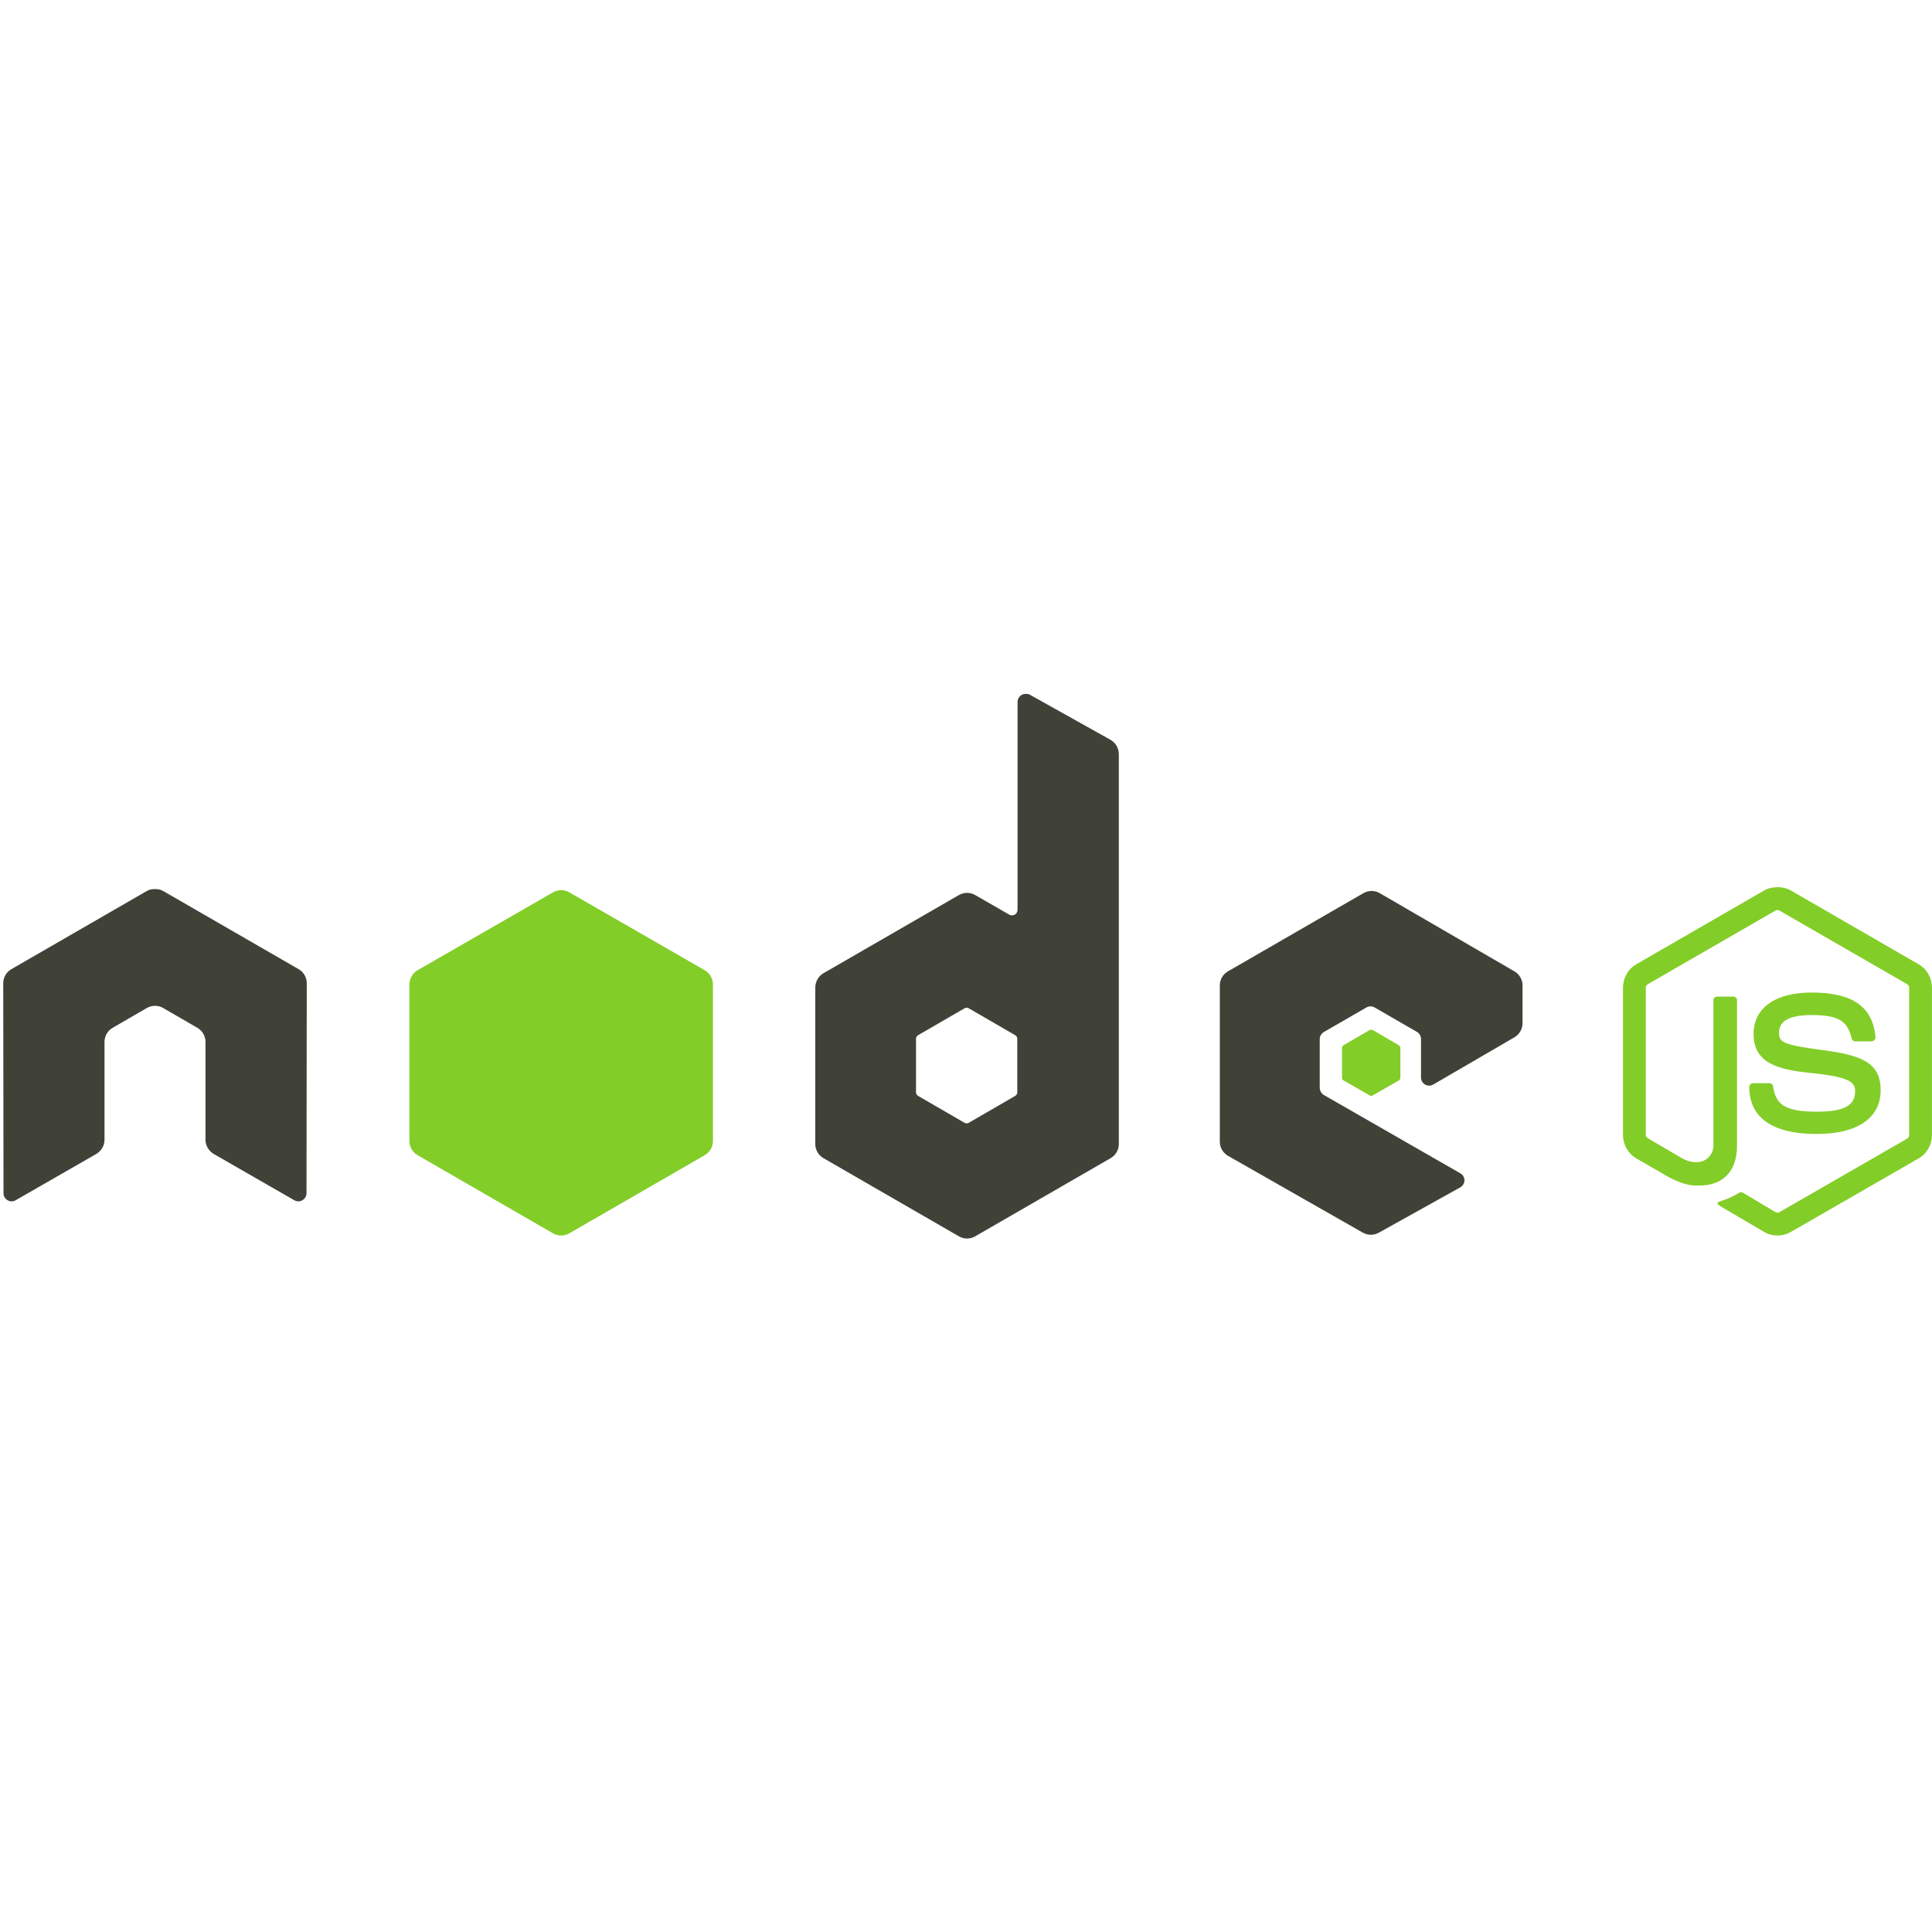
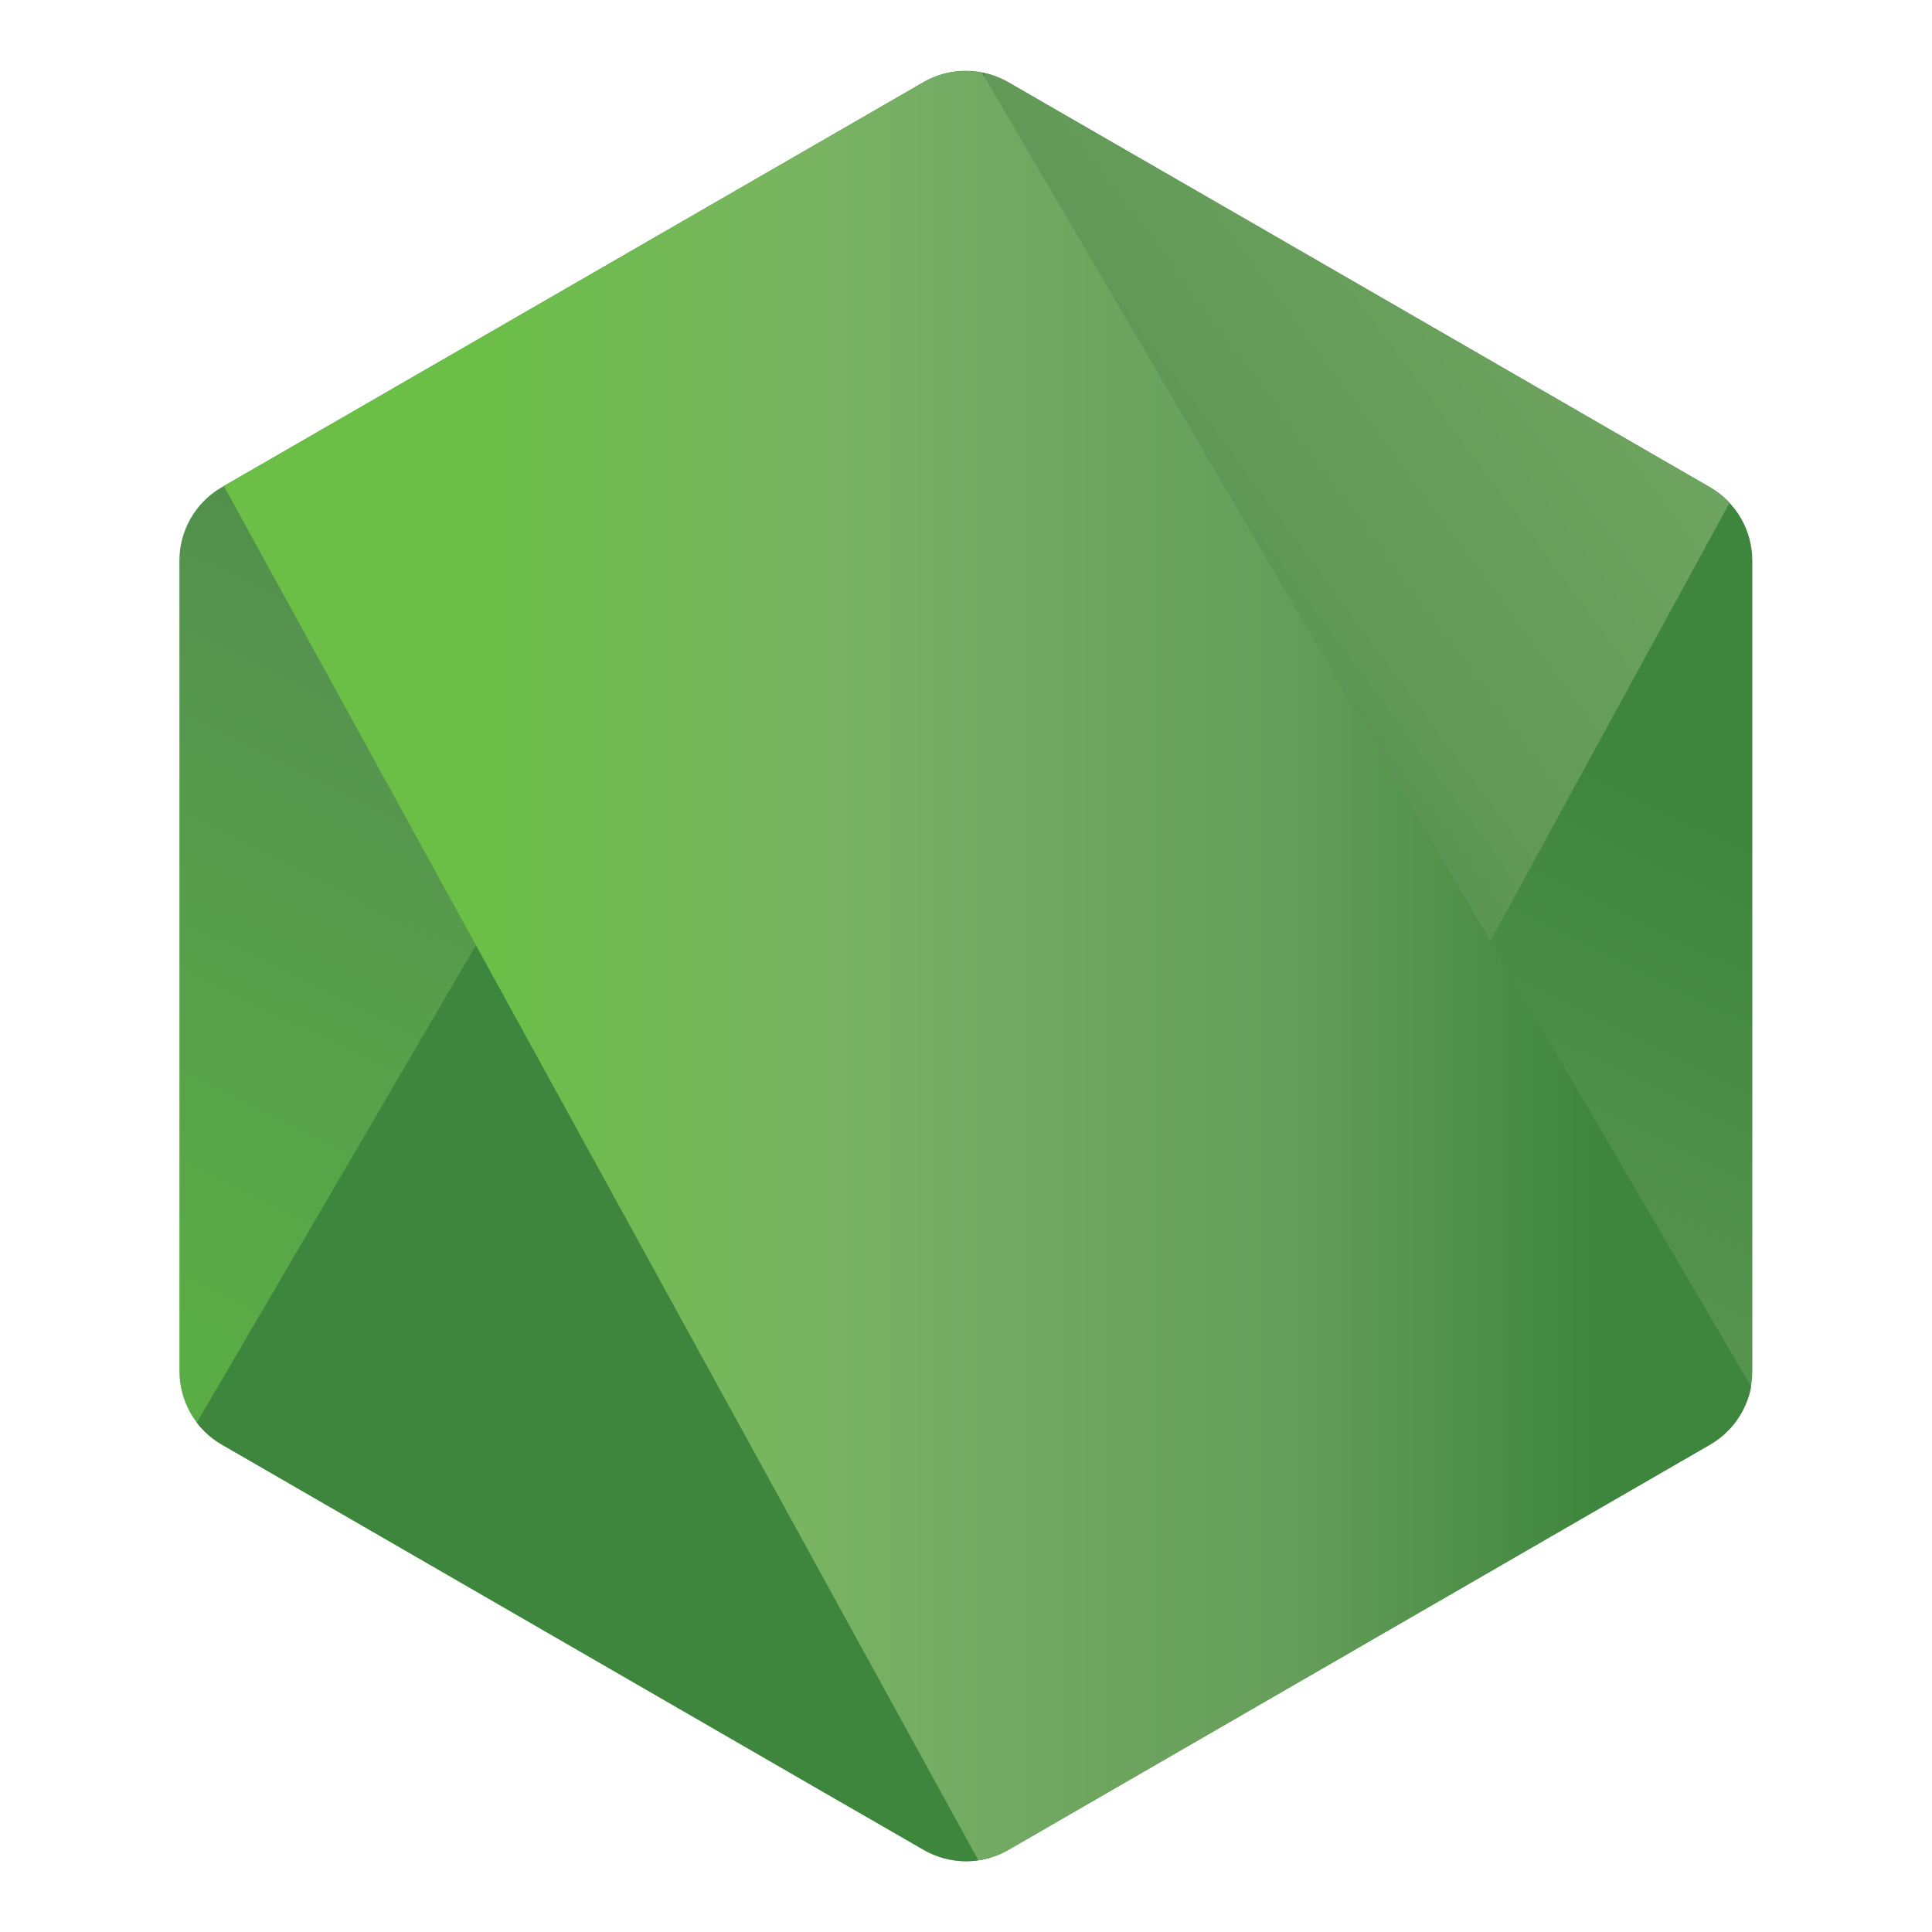
- <svg xmlns="http://www.w3.org/2000/svg" width="800px" height="800px" viewBox="0 -183.5 512 512" preserveAspectRatio="xMinYMin meet">
-   <g fill="#83CD29">
-     <path d="M471.05 51.611c-1.244 0-2.454.257-3.525.863l-33.888 19.57c-2.193 1.264-3.526 3.65-3.526 6.189v39.069c0 2.537 1.333 4.92 3.526 6.187l8.85 5.109c4.3 2.119 5.885 2.086 7.842 2.086 6.366 0 10.001-3.863 10.001-10.576V81.542c0-.545-.472-.935-1.007-.935h-4.245c-.544 0-1.007.39-1.007.935v38.566c0 2.975-3.1 5.968-8.13 3.453l-9.21-5.396c-.326-.177-.576-.49-.576-.863v-39.07c0-.37.247-.747.576-.935L470.547 57.8a.998.998 0 0 1 1.007 0l33.817 19.498c.322.194.576.553.576.936v39.069c0 .373-.188.755-.504.935l-33.889 19.498c-.29.173-.69.173-1.007 0l-8.706-5.18a.905.905 0 0 0-.863 0c-2.403 1.362-2.855 1.52-5.109 2.302-.555.194-1.398.495.288 1.44l11.368 6.69a6.995 6.995 0 0 0 3.526.936 6.949 6.949 0 0 0 3.525-.935l33.889-19.499c2.193-1.275 3.525-3.65 3.525-6.187v-39.07c0-2.538-1.332-4.92-3.525-6.187l-33.889-19.57c-1.062-.607-2.28-.864-3.525-.864z" />
-     <path d="M480.116 79.528c-9.65 0-15.397 4.107-15.397 10.937 0 7.408 5.704 9.444 14.966 10.36 11.08 1.085 11.943 2.712 11.943 4.893 0 3.783-3.016 5.396-10.144 5.396-8.957 0-10.925-2.236-11.584-6.691-.078-.478-.447-.864-.936-.864h-4.389c-.54 0-1.007.466-1.007 1.008 0 5.703 3.102 12.447 17.916 12.447 10.723 0 16.908-4.209 16.908-11.584 0-7.31-4.996-9.273-15.398-10.648-10.51-1.391-11.512-2.072-11.512-4.533 0-2.032.85-4.75 8.634-4.75 6.954 0 9.524 1.5 10.577 6.189.092.44.48.791.935.791h4.39c.27 0 .532-.166.719-.36.184-.207.314-.44.288-.719-.68-8.074-6.064-11.872-16.909-11.872z" />
+ <svg xmlns="http://www.w3.org/2000/svg" width="800px" height="800px" viewBox="-3.8 -1.5 40.921 40.921">
+   <defs>
+     <linearGradient id="b" x1="271.97" x2="211.104" y1="217.606" y2="341.772" gradientUnits="userSpaceOnUse">
+       <stop offset=".3" stop-color="#3e863d" />
+       <stop offset=".5" stop-color="#55934f" />
+       <stop offset=".8" stop-color="#5aad45" />
+     </linearGradient>
+     <linearGradient id="d" x1="186.484" x2="297.349" y1="321.381" y2="239.465" gradientUnits="userSpaceOnUse">
+       <stop offset=".57" stop-color="#3e863d" />
+       <stop offset=".72" stop-color="#619857" />
+       <stop offset="1" stop-color="#76ac64" />
+     </linearGradient>
+     <linearGradient id="f" x1="197.051" x2="288.72" y1="279.652" y2="279.652" gradientUnits="userSpaceOnUse">
+       <stop offset=".16" stop-color="#6bbf47" />
+       <stop offset=".38" stop-color="#79b461" />
+       <stop offset=".47" stop-color="#75ac64" />
+       <stop offset=".7" stop-color="#659e5a" />
+       <stop offset=".9" stop-color="#3e863d" />
+     </linearGradient>
+     <clipPath id="a">
+       <path d="m239.03 226.605-42.13 24.317a5.085 5.085 0 0 0-2.546 4.406v48.668c0 1.817.968 3.496 2.546 4.406l42.133 24.336a5.1 5.1 0 0 0 5.09 0l42.126-24.336a5.096 5.096 0 0 0 2.54-4.406v-48.668c0-1.816-.97-3.496-2.55-4.406l-42.12-24.317a5.123 5.123 0 0 0-5.1 0" />
+     </clipPath>
+     <clipPath id="c">
+       <path d="M195.398 307.086c.403.523.907.976 1.5 1.316l36.14 20.875 6.02 3.46c.9.52 1.926.74 2.934.665.336-.027.672-.09 1-.183l44.434-81.36c-.34-.37-.738-.68-1.184-.94l-27.586-15.93-14.582-8.39a5.318 5.318 0 0 0-1.32-.53zm0 0" />
+     </clipPath>
+     <clipPath id="e">
+       <path d="M241.066 225.953a5.14 5.14 0 0 0-2.035.652l-42.01 24.247 45.3 82.51c.63-.09 1.25-.3 1.81-.624l42.13-24.336a5.105 5.105 0 0 0 2.46-3.476l-46.18-78.89a5.29 5.29 0 0 0-1.03-.102l-.42.02" />
+     </clipPath>
+   </defs>
+   <g clip-path="url(#a)" transform="translate(-68.564 -79.701) scale(.35278)">
+     <path fill="url(#b)" d="m331.363 246.793-118.715-58.19-60.87 124.174L270.49 370.97zm0 0" />
  </g>
-   <path d="M271.821.383a2.181 2.181 0 0 0-1.08.287 2.18 2.18 0 0 0-1.079 1.871v55.042c0 .54-.251 1.024-.719 1.295a1.501 1.501 0 0 1-1.511 0l-8.994-5.18a4.31 4.31 0 0 0-4.317 0l-35.903 20.721c-1.342.775-2.158 2.264-2.158 3.814v41.443c0 1.548.817 2.966 2.158 3.741l35.903 20.722a4.3 4.3 0 0 0 4.317 0l35.903-20.722a4.308 4.308 0 0 0 2.159-3.741V16.356a4.386 4.386 0 0 0-2.23-3.814L272.9.598c-.335-.187-.707-.22-1.079-.215zM40.861 52.115c-.684.027-1.328.147-1.942.503L3.015 73.34a4.3 4.3 0 0 0-2.158 3.741L.929 132.7c0 .773.399 1.492 1.079 1.87a2.096 2.096 0 0 0 2.159 0l21.297-12.231c1.349-.802 2.23-2.196 2.23-3.742V92.623c0-1.55.815-2.972 2.159-3.742l9.065-5.252a4.251 4.251 0 0 1 2.159-.576c.74 0 1.5.185 2.158.576l9.066 5.252a4.296 4.296 0 0 1 2.159 3.742v25.973c0 1.546.89 2.95 2.23 3.742l21.297 12.232a2.096 2.096 0 0 0 2.159 0 2.164 2.164 0 0 0 1.08-1.871l.07-55.618a4.28 4.28 0 0 0-2.158-3.741L43.235 52.618c-.607-.356-1.253-.475-1.942-.503h-.432zm322.624.503c-.75 0-1.485.19-2.158.576l-35.903 20.722a4.306 4.306 0 0 0-2.159 3.741V119.1c0 1.559.878 2.971 2.23 3.742l35.616 20.29c1.315.75 2.921.807 4.245.07l21.585-12.015c.685-.38 1.148-1.09 1.151-1.87a2.126 2.126 0 0 0-1.079-1.871l-36.119-20.722c-.676-.386-1.151-1.167-1.151-1.943v-12.95c0-.775.48-1.485 1.151-1.871l11.224-6.476a2.155 2.155 0 0 1 2.159 0L375.5 89.96a2.152 2.152 0 0 1 1.08 1.87v10.217a2.15 2.15 0 0 0 1.079 1.87c.673.389 1.487.39 2.158 0L401.331 91.4a4.325 4.325 0 0 0 2.159-3.742v-10c0-1.545-.82-2.966-2.159-3.742l-35.687-20.722a4.279 4.279 0 0 0-2.159-.575zm-107.35 30.939c.188 0 .408.046.576.143l12.304 7.123c.334.193.576.55.576.935v14.246c0 .387-.24.743-.576.936l-12.304 7.123a1.088 1.088 0 0 1-1.079 0l-12.303-7.123c-.335-.194-.576-.549-.576-.936V91.758c0-.386.242-.74.576-.935l12.303-7.122a.948.948 0 0 1 .504-.143v-.001z" fill="#404137" />
-   <path d="M148.714 52.402c-.748 0-1.488.19-2.158.576l-35.903 20.65c-1.343.773-2.159 2.265-2.159 3.813v41.443c0 1.55.817 2.966 2.159 3.742l35.903 20.721a4.297 4.297 0 0 0 4.317 0l35.903-20.721a4.308 4.308 0 0 0 2.158-3.742V77.441c0-1.55-.816-3.04-2.158-3.813l-35.903-20.65a4.297 4.297 0 0 0-2.159-.576zM363.413 89.385c-.143 0-.302 0-.431.072l-6.907 4.029a.84.84 0 0 0-.432.72v7.914c0 .298.172.571.432.72l6.907 3.957c.259.15.535.15.791 0l6.907-3.958a.846.846 0 0 0 .432-.719v-7.915a.846.846 0 0 0-.432-.719l-6.907-4.03c-.128-.075-.216-.07-.36-.07z" fill="#83CD29" />
+   <g clip-path="url(#c)" transform="translate(-68.564 -79.701) scale(.35278)">
+     <path fill="url(#d)" d="m144.07 264.004 83.825 113.453 110.86-81.906-83.83-113.45zm0 0" />
+   </g>
+   <g clip-path="url(#e)" transform="translate(-68.564 -79.701) scale(.35278)">
+     <path fill="url(#f)" d="M197.02 225.934v107.43h91.683v-107.43zm0 0" />
+   </g>
</svg>
